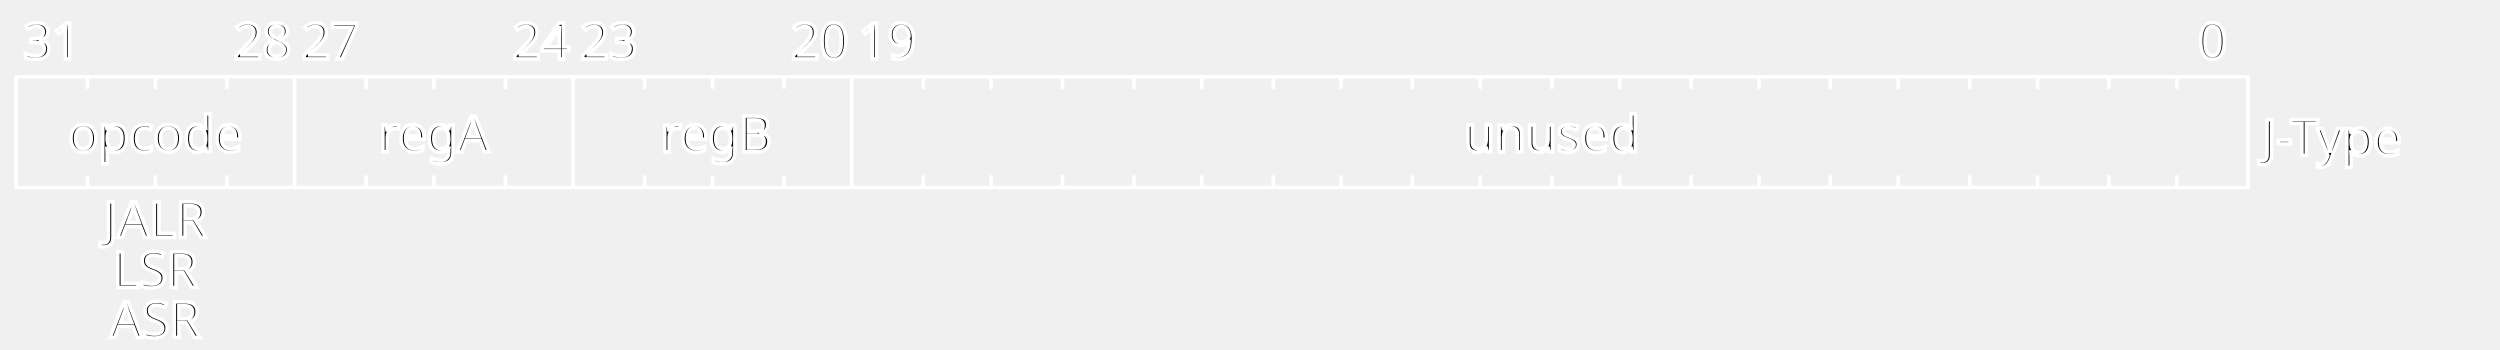
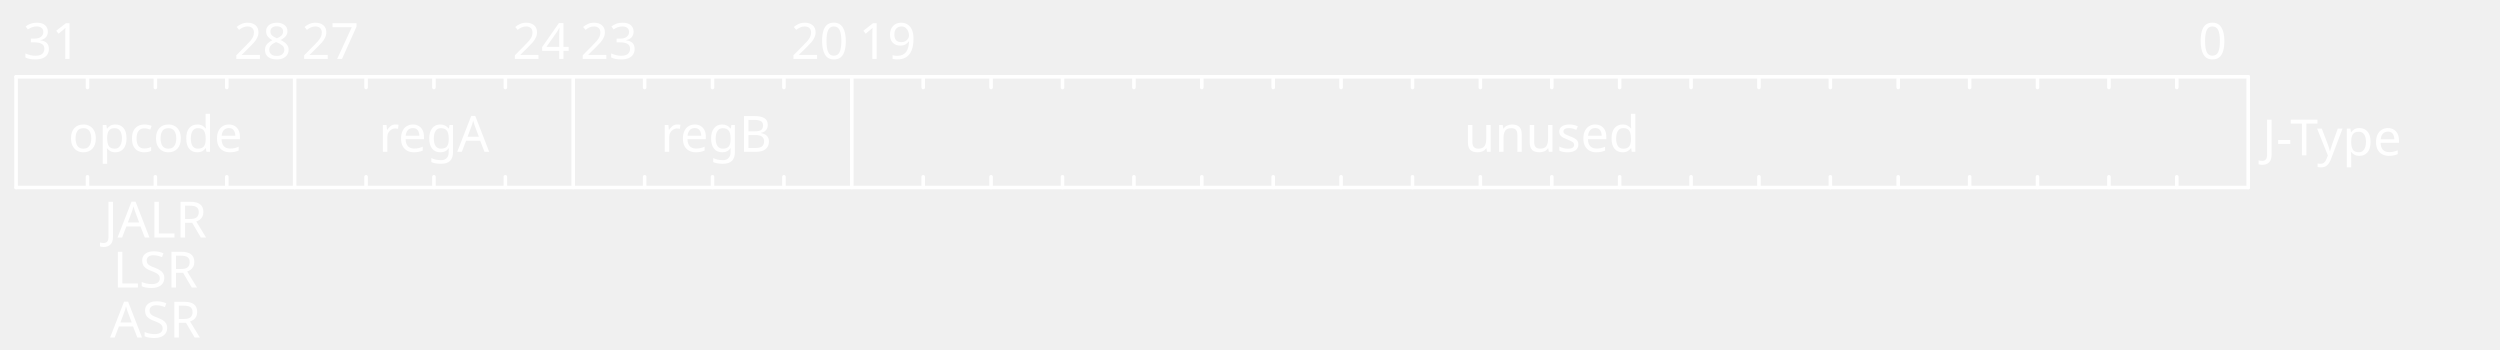
<svg xmlns="http://www.w3.org/2000/svg" width="700" height="98" viewBox="0 0 700 98" class="WaveDrom">
-   <g stroke="white" transform="translate(0.5,0.5)" text-anchor="middle" font-size="14" font-family="sans-serif" font-weight="normal">
+   <g transform="translate(0.5,0.5)" text-anchor="middle" font-size="14" font-family="sans-serif" font-weight="normal">
    <g transform="translate(4,21)">
-       <g stroke-width="1" stroke-linecap="round">
+       <g stroke="white" stroke-width="1" stroke-linecap="round">
        <line x2="625" />
        <line y2="31" />
        <line x2="625" y1="31" y2="31" />
        <line x1="625" x2="625" y2="31" />
        <line x1="605" x2="605" y2="3" />
        <line x1="605" x2="605" y1="31" y2="28" />
        <line x1="586" x2="586" y2="3" />
        <line x1="586" x2="586" y1="31" y2="28" />
        <line x1="566" x2="566" y2="3" />
        <line x1="566" x2="566" y1="31" y2="28" />
        <line x1="547" x2="547" y2="3" />
        <line x1="547" x2="547" y1="31" y2="28" />
        <line x1="527" x2="527" y2="3" />
        <line x1="527" x2="527" y1="31" y2="28" />
        <line x1="508" x2="508" y2="3" />
        <line x1="508" x2="508" y1="31" y2="28" />
        <line x1="488" x2="488" y2="3" />
        <line x1="488" x2="488" y1="31" y2="28" />
        <line x1="469" x2="469" y2="3" />
        <line x1="469" x2="469" y1="31" y2="28" />
        <line x1="449" x2="449" y2="3" />
        <line x1="449" x2="449" y1="31" y2="28" />
        <line x1="430" x2="430" y2="3" />
        <line x1="430" x2="430" y1="31" y2="28" />
        <line x1="410" x2="410" y2="3" />
        <line x1="410" x2="410" y1="31" y2="28" />
        <line x1="391" x2="391" y2="3" />
        <line x1="391" x2="391" y1="31" y2="28" />
        <line x1="371" x2="371" y2="3" />
        <line x1="371" x2="371" y1="31" y2="28" />
        <line x1="352" x2="352" y2="3" />
        <line x1="352" x2="352" y1="31" y2="28" />
        <line x1="332" x2="332" y2="3" />
        <line x1="332" x2="332" y1="31" y2="28" />
        <line x1="313" x2="313" y2="3" />
        <line x1="313" x2="313" y1="31" y2="28" />
        <line x1="293" x2="293" y2="3" />
        <line x1="293" x2="293" y1="31" y2="28" />
        <line x1="273" x2="273" y2="3" />
        <line x1="273" x2="273" y1="31" y2="28" />
        <line x1="254" x2="254" y2="3" />
        <line x1="254" x2="254" y1="31" y2="28" />
        <line x1="234" x2="234" y2="31" />
        <line x1="215" x2="215" y2="3" />
        <line x1="215" x2="215" y1="31" y2="28" />
        <line x1="195" x2="195" y2="3" />
        <line x1="195" x2="195" y1="31" y2="28" />
        <line x1="176" x2="176" y2="3" />
        <line x1="176" x2="176" y1="31" y2="28" />
        <line x1="156" x2="156" y2="31" />
        <line x1="137" x2="137" y2="3" />
        <line x1="137" x2="137" y1="31" y2="28" />
        <line x1="117" x2="117" y2="3" />
        <line x1="117" x2="117" y1="31" y2="28" />
        <line x1="98" x2="98" y2="3" />
        <line x1="98" x2="98" y1="31" y2="28" />
        <line x1="78" x2="78" y2="31" />
        <line x1="59" x2="59" y2="3" />
        <line x1="59" x2="59" y1="31" y2="28" />
        <line x1="39" x2="39" y2="3" />
        <line x1="39" x2="39" y1="31" y2="28" />
        <line x1="20" x2="20" y2="3" />
        <line x1="20" x2="20" y1="31" y2="28" />
      </g>
-       <g>
+       <g fill="white">
        <g />
        <g transform="translate(10,-11)">
          <g transform="translate(605)">
            <text y="6">0</text>
          </g>
          <g transform="translate(234)">
            <text y="6">19</text>
          </g>
          <g transform="translate(215)">
            <text y="6">20</text>
          </g>
          <g transform="translate(156)">
            <text y="6">23</text>
          </g>
          <g transform="translate(137)">
            <text y="6">24</text>
          </g>
          <g transform="translate(78)">
            <text y="6">27</text>
          </g>
          <g transform="translate(59)">
            <text y="6">28</text>
          </g>
          <g transform="translate(0)">
            <text y="6">31</text>
          </g>
        </g>
        <g transform="translate(10,15)">
          <g transform="translate(420)">
            <text y="6">
              <tspan>unused</tspan>
            </text>
          </g>
          <g transform="translate(186)">
            <text y="6">
              <tspan>regB</tspan>
            </text>
          </g>
          <g transform="translate(107)">
            <text y="6">
              <tspan>regA</tspan>
            </text>
          </g>
          <g transform="translate(29)">
            <text y="6">
              <tspan>opcode</tspan>
            </text>
          </g>
        </g>
        <g transform="translate(10,39)">
          <g>
            <g transform="translate(29)">
              <text y="6">
                <tspan>JALR</tspan>
              </text>
            </g>
            <g transform="translate(29,14)">
              <text y="6">
                <tspan>LSR</tspan>
              </text>
            </g>
            <g transform="translate(29,28)">
              <text y="6">
                <tspan>ASR</tspan>
              </text>
            </g>
          </g>
        </g>
      </g>
-       <g text-anchor="start">
+       <g fill="white" text-anchor="start">
        <g transform="translate(629,16)">
          <text y="6">
            <tspan>J-Type</tspan>
          </text>
        </g>
      </g>
    </g>
  </g>
</svg>
